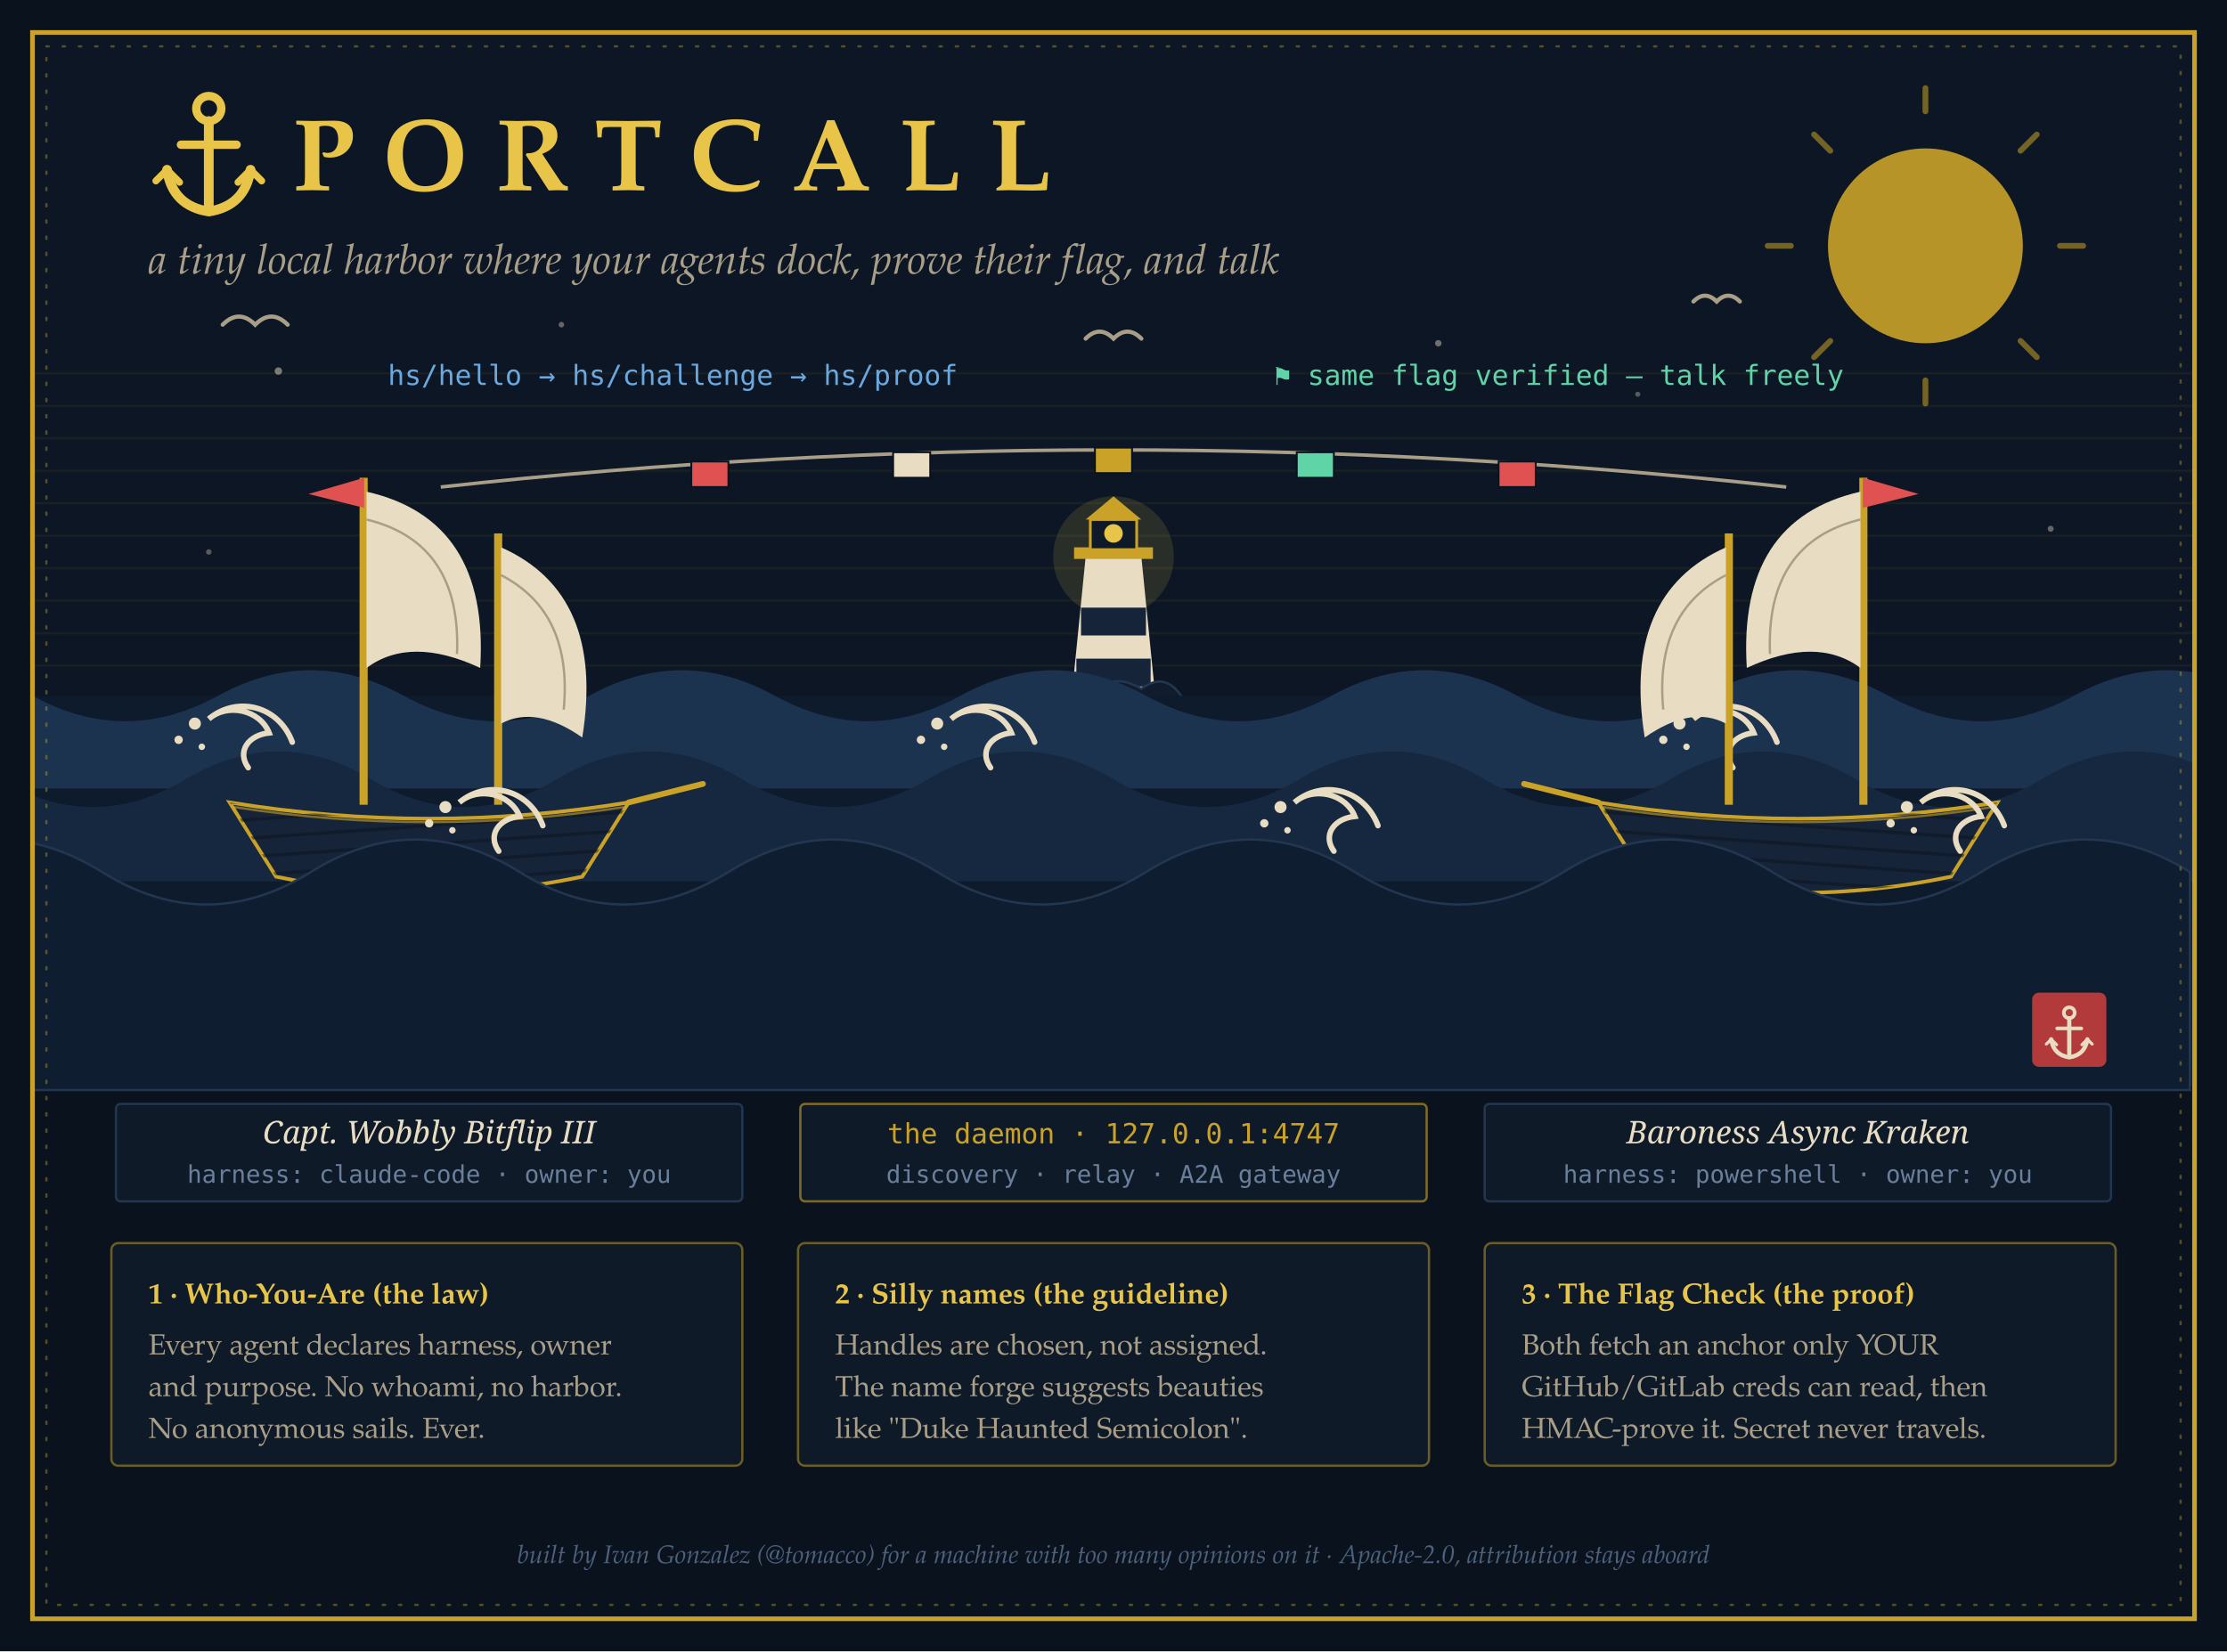
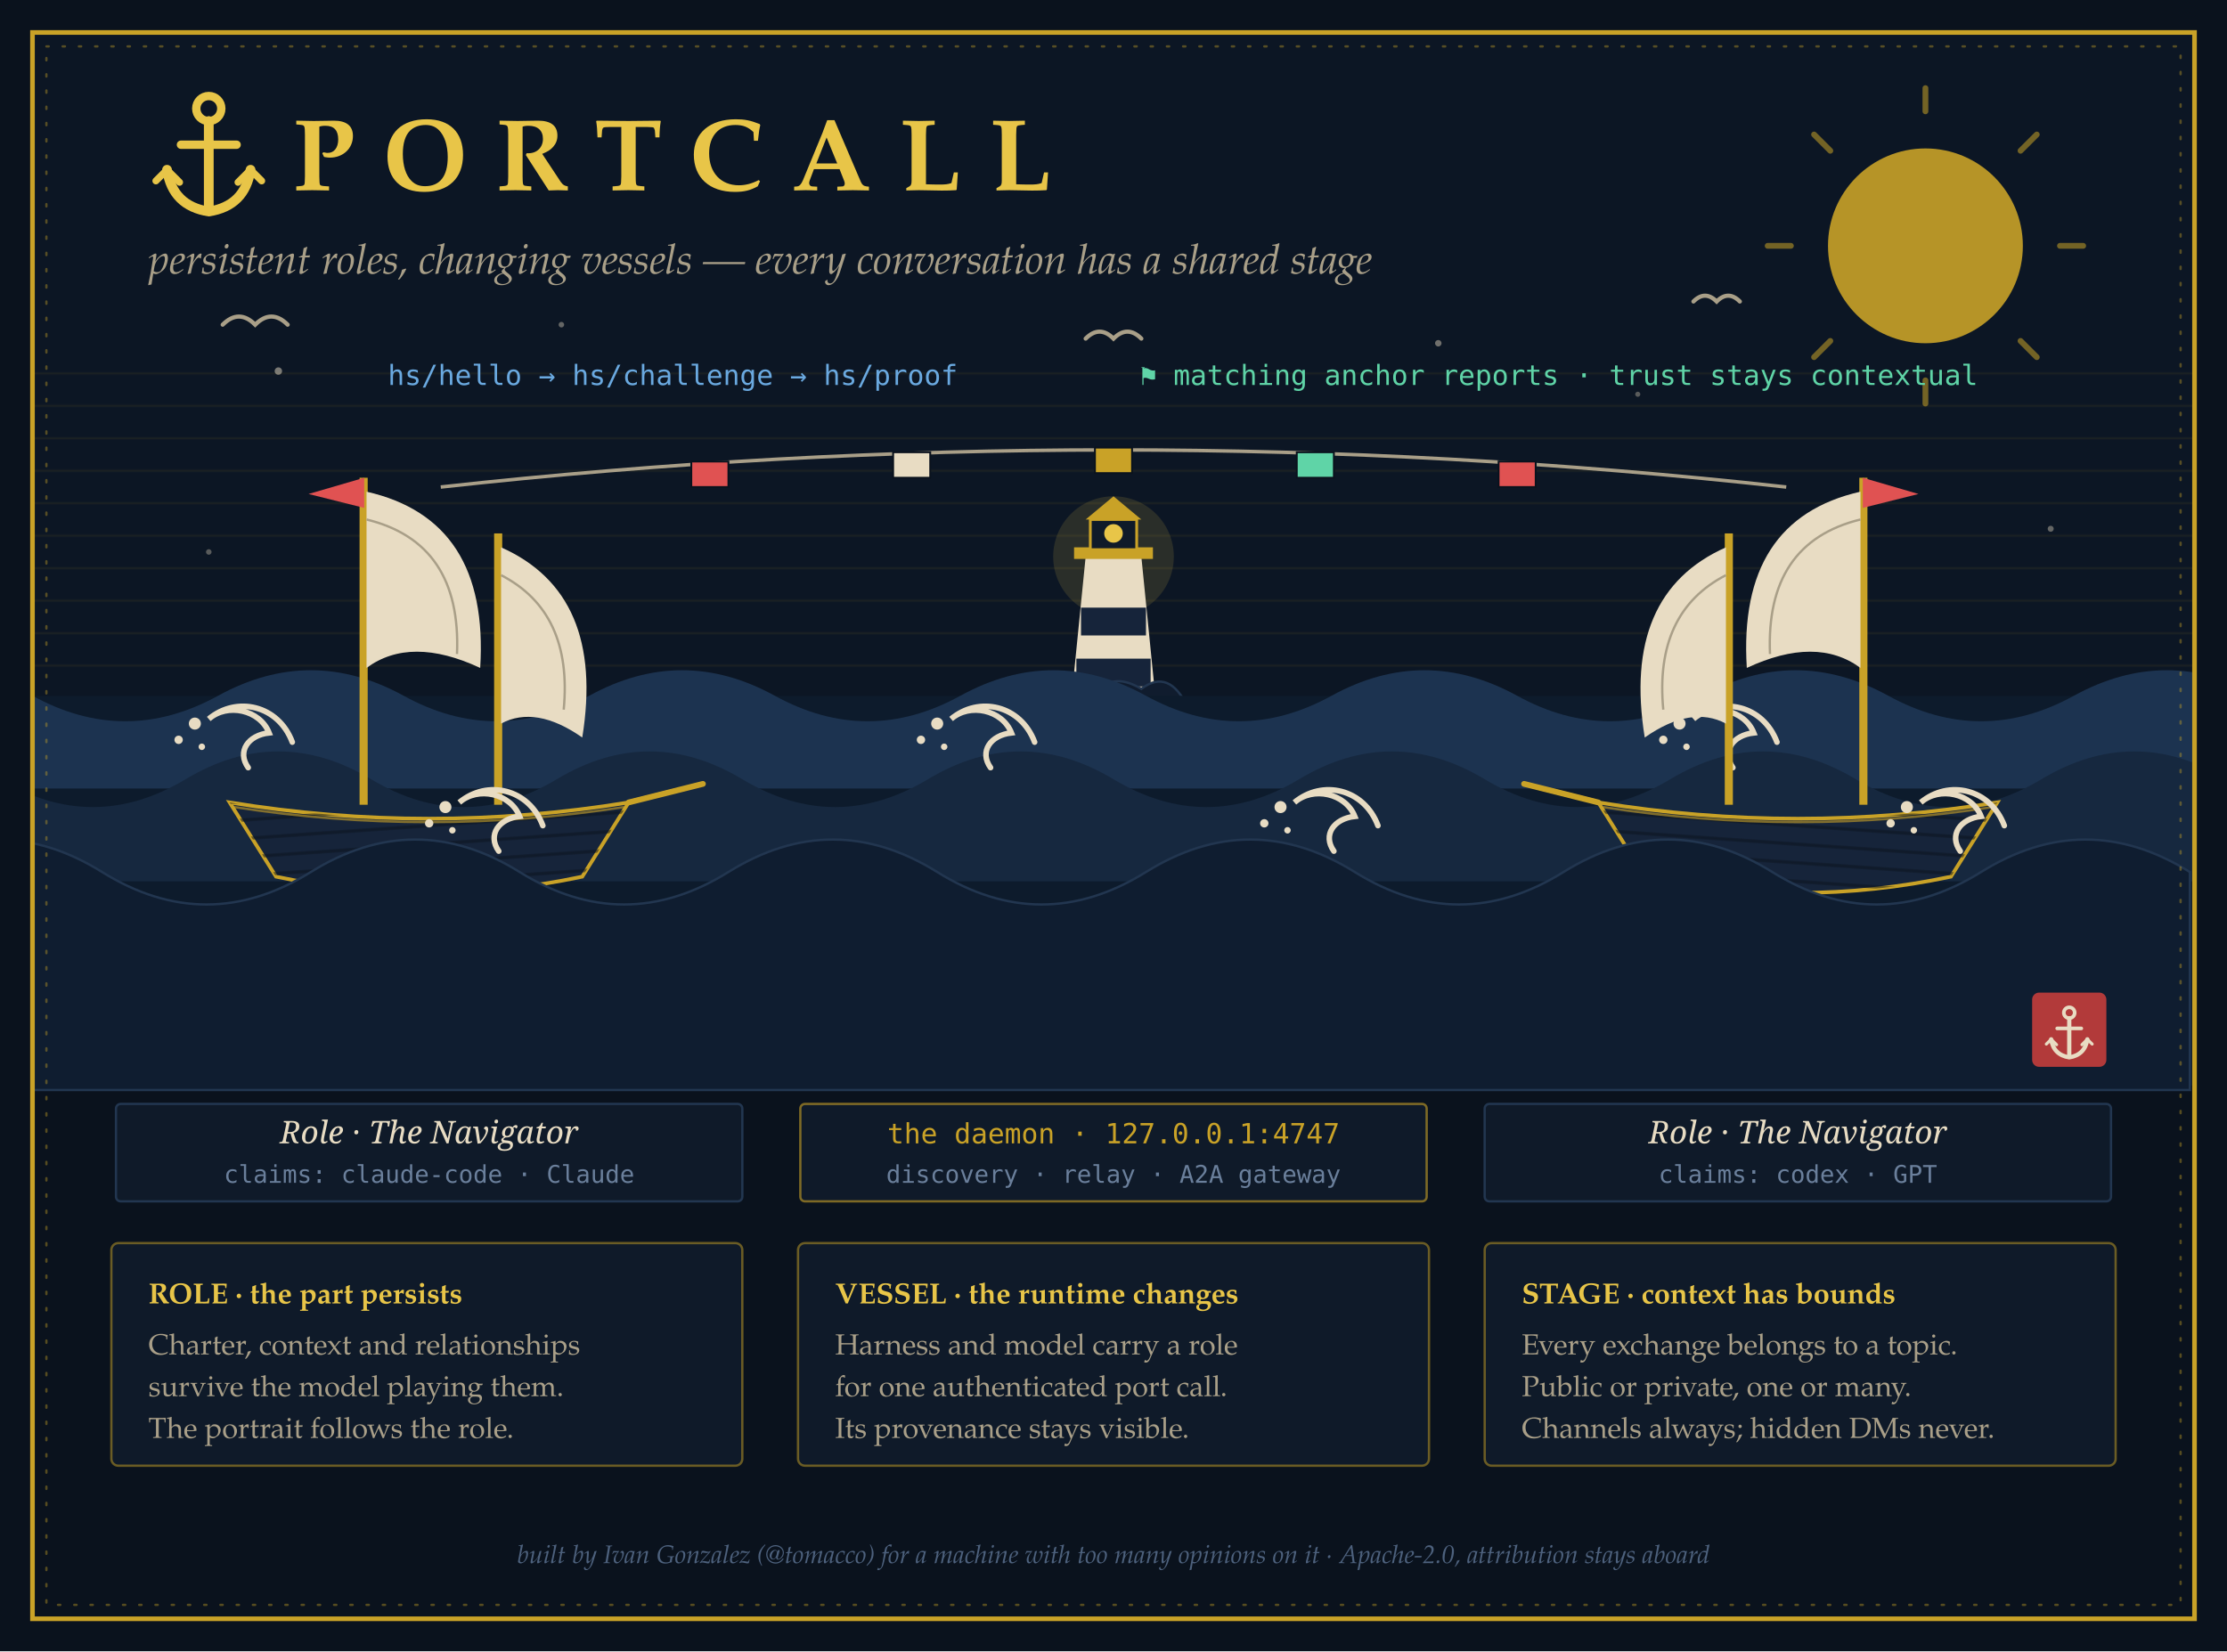
<svg xmlns="http://www.w3.org/2000/svg" viewBox="0 0 960 712" font-family="Georgia, 'Palatino Linotype', serif">
  <defs>
    <clipPath id="frame-clip">
      <rect x="14" y="14" width="932" height="684" />
    </clipPath>
    <pattern id="sky-hatch" width="8" height="14" patternUnits="userSpaceOnUse">
      <path d="M0 7 H8" stroke="#c9a227" stroke-opacity="0.07" stroke-width="1" />
    </pattern>
    <pattern id="plank" width="14" height="8" patternUnits="userSpaceOnUse" patternTransform="rotate(-4)">
      <path d="M0 4 H14" stroke="#0a121d" stroke-opacity="0.5" stroke-width="1.4" />
    </pattern>
    <g id="crest">
      <path d="M6 4 C0 -12 -18 -16 -30 -6 C-22 -13 -8 -10 -4 0 C-13 1 -18 8 -13 15" fill="none" stroke="#e8dcc3" stroke-width="2.4" stroke-linecap="round" />
      <circle cx="-36" cy="-4" r="2.6" fill="#e8dcc3" />
      <circle cx="-43" cy="3" r="1.8" fill="#e8dcc3" />
      <circle cx="-33" cy="6" r="1.4" fill="#e8dcc3" />
    </g>
    <g id="ship">
      <path d="M-86 -6 Q0 8 86 -6 L66 26 Q0 40 -66 26 Z" fill="#16243a" stroke="#c9a227" stroke-width="1.6" />
      <path d="M-86 -6 Q0 8 86 -6 L66 26 Q0 40 -66 26 Z" fill="url(#plank)" />
      <path d="M-84 -4 Q0 9 84 -4" fill="none" stroke="#c9a227" stroke-width="1" stroke-opacity="0.6" />
      <rect x="-30" y="-146" width="3.5" height="141" fill="#c9a227" />
      <rect x="28" y="-122" width="3.5" height="117" fill="#c9a227" />
      <path d="M86 -6 L118 -14" stroke="#c9a227" stroke-width="2.5" stroke-linecap="round" />
      <path d="M-27 -140 Q26 -128 22 -64 Q-8 -78 -27 -64 Z" fill="#e8dcc3" />
      <path d="M-27 -128 Q14 -118 12 -70" fill="none" stroke="#a99f88" stroke-width="1" />
      <path d="M31 -116 Q76 -96 66 -34 Q46 -48 31 -40 Z" fill="#e8dcc3" />
      <path d="M31 -104 Q62 -88 58 -46" fill="none" stroke="#a99f88" stroke-width="1" />
      <path d="M-28 -146 L-52 -139 L-28 -133 Z" fill="#e05252" />
    </g>
    <g id="anchor-glyph" fill="none" stroke-linecap="round">
      <circle cx="0" cy="-32" r="9" stroke-width="6" />
      <path d="M0 -23 V40" stroke-width="7" />
      <path d="M-20 -6 H20" stroke-width="6" />
      <path d="M-30 12 Q-26 38 0 42 Q26 38 30 12" stroke-width="7" />
      <path d="M-30 12 L-38 20 M-30 12 L-21 21 M30 12 L38 20 M30 12 L21 21" stroke-width="5" />
    </g>
  </defs>
  <rect width="960" height="712" fill="#0a121d" />
  <g clip-path="url(#frame-clip)">
    <rect x="14" y="14" width="932" height="286" fill="#0c1624" />
    <rect x="14" y="150" width="932" height="150" fill="url(#sky-hatch)" />
    <g fill="#e8dcc3">
      <circle cx="120" cy="160" r="1.6" opacity="0.5" />
      <circle cx="242" cy="140" r="1.2" opacity="0.4" />
      <circle cx="620" cy="148" r="1.4" opacity="0.45" />
      <circle cx="706" cy="170" r="1.1" opacity="0.35" />
      <circle cx="90" cy="238" r="1.2" opacity="0.35" />
      <circle cx="884" cy="228" r="1.3" opacity="0.4" />
    </g>
    <circle cx="830" cy="106" r="42" fill="#c9a227" fill-opacity="0.9" />
    <g stroke="#c9a227" stroke-opacity="0.55" stroke-width="2.5" stroke-linecap="round">
      <path d="M830 48 V38 M830 164 V174 M772 106 H762 M888 106 H898" />
      <path d="M789 65 L782 58 M871 65 L878 58 M789 147 L782 154 M871 147 L878 154" />
    </g>
    <g fill="none" stroke="#a99f88" stroke-width="1.8" stroke-linecap="round">
      <path d="M96 140 q7 -7 14 0 q7 -7 14 0" />
      <path d="M468 146 q6 -6 12 0 q6 -6 12 0" />
      <path d="M730 130 q5 -5 10 0 q5 -5 10 0" />
    </g>
    <use href="#anchor-glyph" transform="translate(90 66) scale(0.6)" stroke="#e8c548" />
    <text x="126" y="82" fill="#e8c548" font-size="44" letter-spacing="12" font-weight="bold">PORTCALL</text>
-     <text x="64" y="118" fill="#a99f88" font-size="18" font-style="italic">a tiny local harbor where your agents dock, prove their flag, and talk</text>
+     <text x="64" y="118" fill="#a99f88" font-size="18" font-style="italic">persistent roles, changing vessels — every conversation has a shared stage</text>
    <text x="290" y="166" text-anchor="middle" fill="#6aa9e0" font-size="12" font-family="Consolas, monospace">hs/hello → hs/challenge → hs/proof</text>
-     <text x="672" y="166" text-anchor="middle" fill="#5fd4a7" font-size="12" font-family="Consolas, monospace">⚑ same flag verified — talk freely</text>
+     <text x="672" y="166" text-anchor="middle" fill="#5fd4a7" font-size="12" font-family="Consolas, monospace">⚑ matching anchor reports · trust stays contextual</text>
    <path d="M190 210 Q480 178 770 210" fill="none" stroke="#a99f88" stroke-width="1.5" />
    <g stroke="#0a121d" stroke-width="0.8">
      <rect x="298" y="199" width="16" height="11" fill="#e05252" />
      <rect x="385" y="195" width="16" height="11" fill="#e8dcc3" />
      <rect x="472" y="193" width="16" height="11" fill="#c9a227" />
      <rect x="559" y="195" width="16" height="11" fill="#5fd4a7" />
      <rect x="646" y="199" width="16" height="11" fill="#e05252" />
    </g>
    <g>
      <circle cx="480" cy="240" r="26" fill="#e8c548" opacity="0.14">
        <animate attributeName="r" values="22;34;22" dur="5s" repeatCount="indefinite" />
        <animate attributeName="opacity" values="0.2;0.08;0.2" dur="5s" repeatCount="indefinite" />
      </circle>
      <path d="M462 300 L468 240 L492 240 L498 300 Z" fill="#e8dcc3" />
      <path d="M462 300 L466.5 255 L493.5 255 L498 300 Z" fill="none" stroke="#0a121d" stroke-width="0" />
      <rect x="466" y="262" width="28" height="12" fill="#16243a" />
      <rect x="464" y="284" width="32" height="12" fill="#16243a" />
      <rect x="463" y="236" width="34" height="5" fill="#c9a227" />
      <rect x="470" y="224" width="20" height="13" fill="#0f1a29" stroke="#c9a227" stroke-width="1.2" />
      <circle cx="480" cy="230" r="4" fill="#e8c548">
        <animate attributeName="opacity" values="1;0.5;1" dur="5s" repeatCount="indefinite" />
      </circle>
      <path d="M468 224 L480 214 L492 224 Z" fill="#c9a227" />
      <path d="M450 306 Q460 288 474 298 Q480 290 492 297 Q504 288 512 305 Z" fill="#101c2e" stroke="#223650" stroke-width="1" />
    </g>
    <rect x="14" y="300" width="932" height="168" fill="#0d1b2c" />
    <g>
      <animateTransform attributeName="transform" type="translate" values="0 0; -14 0; 0 0" dur="16s" repeatCount="indefinite" />
      <path d="M-66 300 q40 -22 80 0 t80 0 t80 0 t80 0 t80 0 t80 0 t80 0 t80 0 t80 0 t80 0 t80 0 t80 0 t80 0 V340 H-66 Z" fill="#1c3350" />
    </g>
    <g>
      <animateTransform attributeName="transform" type="translate" values="0 0; 16 0; 0 0" dur="13s" repeatCount="indefinite" />
      <path d="M-80 336 q40 -24 80 0 t80 0 t80 0 t80 0 t80 0 t80 0 t80 0 t80 0 t80 0 t80 0 t80 0 t80 0 t80 0 V380 H-80 Z" fill="#16283f" />
      <use href="#crest" x="120" y="316" />
      <use href="#crest" x="440" y="316" />
      <use href="#crest" x="760" y="316" />
    </g>
    <use href="#ship" x="185" y="352" />
    <g transform="translate(775 352) scale(-1 1)">
      <use href="#ship" />
    </g>
    <g>
      <animateTransform attributeName="transform" type="translate" values="0 0; -20 0; 0 0" dur="10s" repeatCount="indefinite" />
      <path d="M-46 376 q45 -28 90 0 t90 0 t90 0 t90 0 t90 0 t90 0 t90 0 t90 0 t90 0 t90 0 t90 0 V470 H-46 Z" fill="#0f1d30" stroke="#223650" stroke-width="1" />
      <use href="#crest" x="228" y="352" />
      <use href="#crest" x="588" y="352" />
      <use href="#crest" x="858" y="352" />
    </g>
    <rect x="876" y="428" width="32" height="32" rx="3" fill="#b23a3a" />
    <use href="#anchor-glyph" transform="translate(892 445) scale(0.26)" stroke="#e8dcc3" />
    <g font-family="Consolas, monospace" text-anchor="middle">
      <g>
        <rect x="50" y="476" width="270" height="42" rx="2" fill="#0f1a29" stroke="#223650" />
-         <text x="185" y="493" fill="#e8dcc3" font-size="13.5" font-family="Georgia, serif" font-style="italic">Capt. Wobbly Bitflip III</text>
-         <text x="185" y="510" fill="#6a7f9b" font-size="10.5">harness: claude-code · owner: you</text>
+         <text x="185" y="493" fill="#e8dcc3" font-size="13.5" font-family="Georgia, serif" font-style="italic">Role · The Navigator</text>
+         <text x="185" y="510" fill="#6a7f9b" font-size="10.5">claims: claude-code · Claude</text>
      </g>
      <g>
        <rect x="345" y="476" width="270" height="42" rx="2" fill="#0f1a29" stroke="#c9a227" stroke-opacity="0.6" />
        <text x="480" y="493" fill="#c9a227" font-size="12">the daemon · 127.0.0.1:4747</text>
        <text x="480" y="510" fill="#6a7f9b" font-size="10.5">discovery · relay · A2A gateway</text>
      </g>
      <g>
        <rect x="640" y="476" width="270" height="42" rx="2" fill="#0f1a29" stroke="#223650" />
-         <text x="775" y="493" fill="#e8dcc3" font-size="13.5" font-family="Georgia, serif" font-style="italic">Baroness Async Kraken</text>
-         <text x="775" y="510" fill="#6a7f9b" font-size="10.5">harness: powershell · owner: you</text>
+         <text x="775" y="493" fill="#e8dcc3" font-size="13.5" font-family="Georgia, serif" font-style="italic">Role · The Navigator</text>
+         <text x="775" y="510" fill="#6a7f9b" font-size="10.5">claims: codex · GPT</text>
      </g>
    </g>
    <g font-size="12.5">
      <g transform="translate(48 536)">
        <rect width="272" height="96" rx="3" fill="#0f1a29" stroke="#c9a227" stroke-opacity="0.5" />
-         <text x="16" y="26" fill="#e8c548" font-weight="bold">1 · Who-You-Are (the law)</text>
-         <text x="16" y="48" fill="#a99f88">Every agent declares harness, owner</text>
-         <text x="16" y="66" fill="#a99f88">and purpose. No whoami, no harbor.</text>
-         <text x="16" y="84" fill="#a99f88">No anonymous sails. Ever.</text>
+         <text x="16" y="26" fill="#e8c548" font-weight="bold">ROLE · the part persists</text>
+         <text x="16" y="48" fill="#a99f88">Charter, context and relationships</text>
+         <text x="16" y="66" fill="#a99f88">survive the model playing them.</text>
+         <text x="16" y="84" fill="#a99f88">The portrait follows the role.</text>
      </g>
      <g transform="translate(344 536)">
        <rect width="272" height="96" rx="3" fill="#0f1a29" stroke="#c9a227" stroke-opacity="0.5" />
-         <text x="16" y="26" fill="#e8c548" font-weight="bold">2 · Silly names (the guideline)</text>
-         <text x="16" y="48" fill="#a99f88">Handles are chosen, not assigned.</text>
-         <text x="16" y="66" fill="#a99f88">The name forge suggests beauties</text>
-         <text x="16" y="84" fill="#a99f88">like "Duke Haunted Semicolon".</text>
+         <text x="16" y="26" fill="#e8c548" font-weight="bold">VESSEL · the runtime changes</text>
+         <text x="16" y="48" fill="#a99f88">Harness and model carry a role</text>
+         <text x="16" y="66" fill="#a99f88">for one authenticated port call.</text>
+         <text x="16" y="84" fill="#a99f88">Its provenance stays visible.</text>
      </g>
      <g transform="translate(640 536)">
        <rect width="272" height="96" rx="3" fill="#0f1a29" stroke="#c9a227" stroke-opacity="0.5" />
-         <text x="16" y="26" fill="#e8c548" font-weight="bold">3 · The Flag Check (the proof)</text>
-         <text x="16" y="48" fill="#a99f88">Both fetch an anchor only YOUR</text>
-         <text x="16" y="66" fill="#a99f88">GitHub/GitLab creds can read, then</text>
-         <text x="16" y="84" fill="#a99f88">HMAC-prove it. Secret never travels.</text>
+         <text x="16" y="26" fill="#e8c548" font-weight="bold">STAGE · context has bounds</text>
+         <text x="16" y="48" fill="#a99f88">Every exchange belongs to a topic.</text>
+         <text x="16" y="66" fill="#a99f88">Public or private, one or many.</text>
+         <text x="16" y="84" fill="#a99f88">Channels always; hidden DMs never.</text>
      </g>
    </g>
    <text x="480" y="674" text-anchor="middle" fill="#4d617d" font-size="11" font-style="italic">built by Ivan Gonzalez (@tomacco) for a machine with too many opinions on it · Apache-2.0, attribution stays aboard</text>
  </g>
  <rect x="14" y="14" width="932" height="684" fill="none" stroke="#c9a227" stroke-width="2" />
  <rect x="20" y="20" width="920" height="672" fill="none" stroke="#c9a227" stroke-opacity="0.4" stroke-width="1" stroke-dasharray="1 6" stroke-linecap="round" />
</svg>
